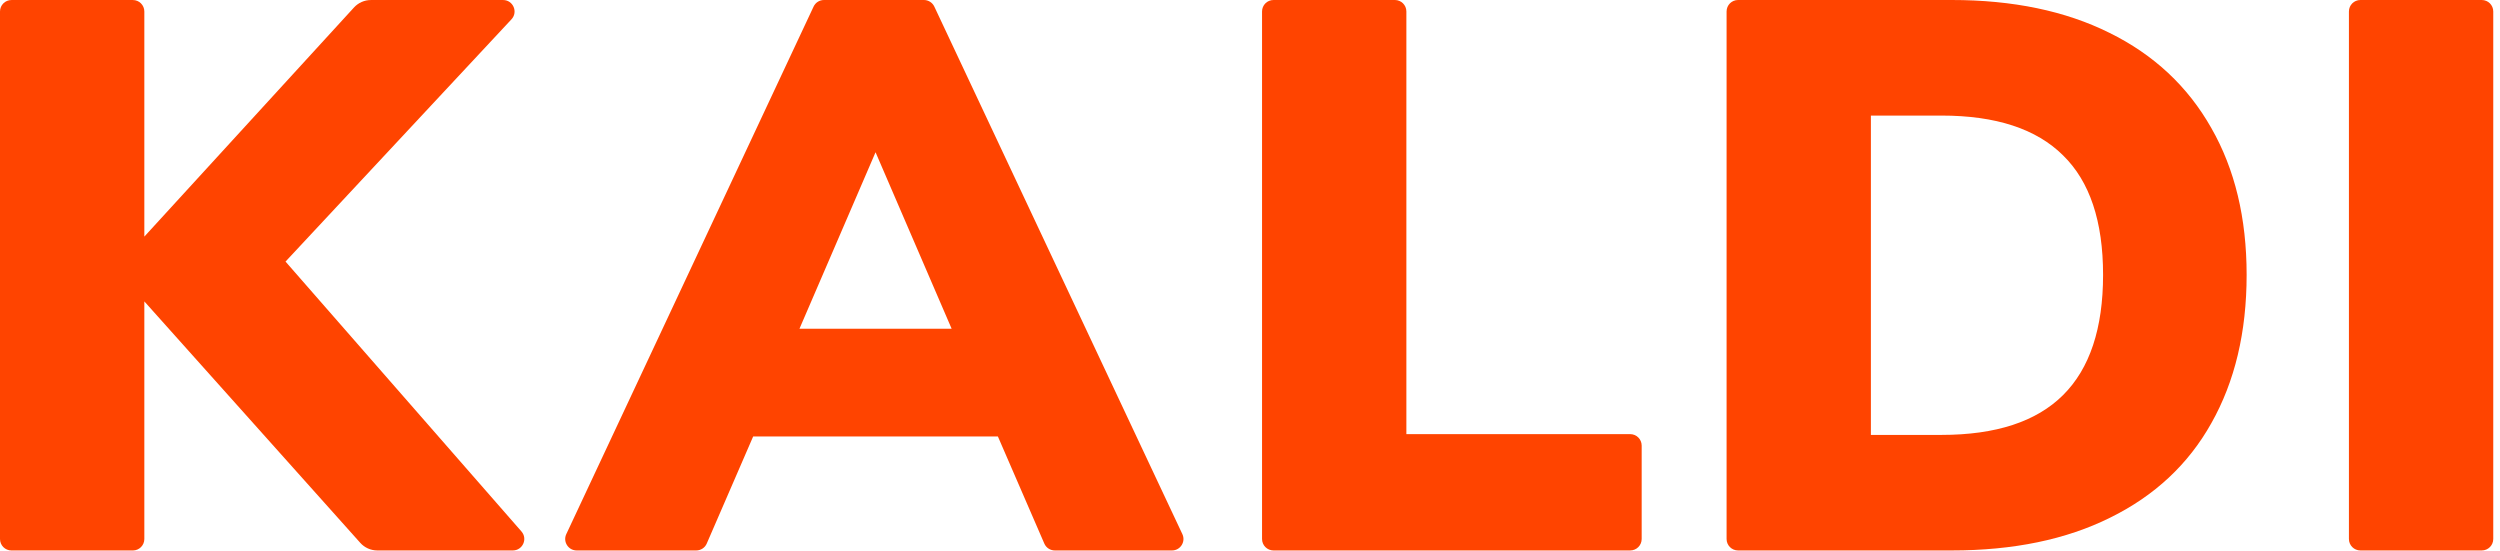
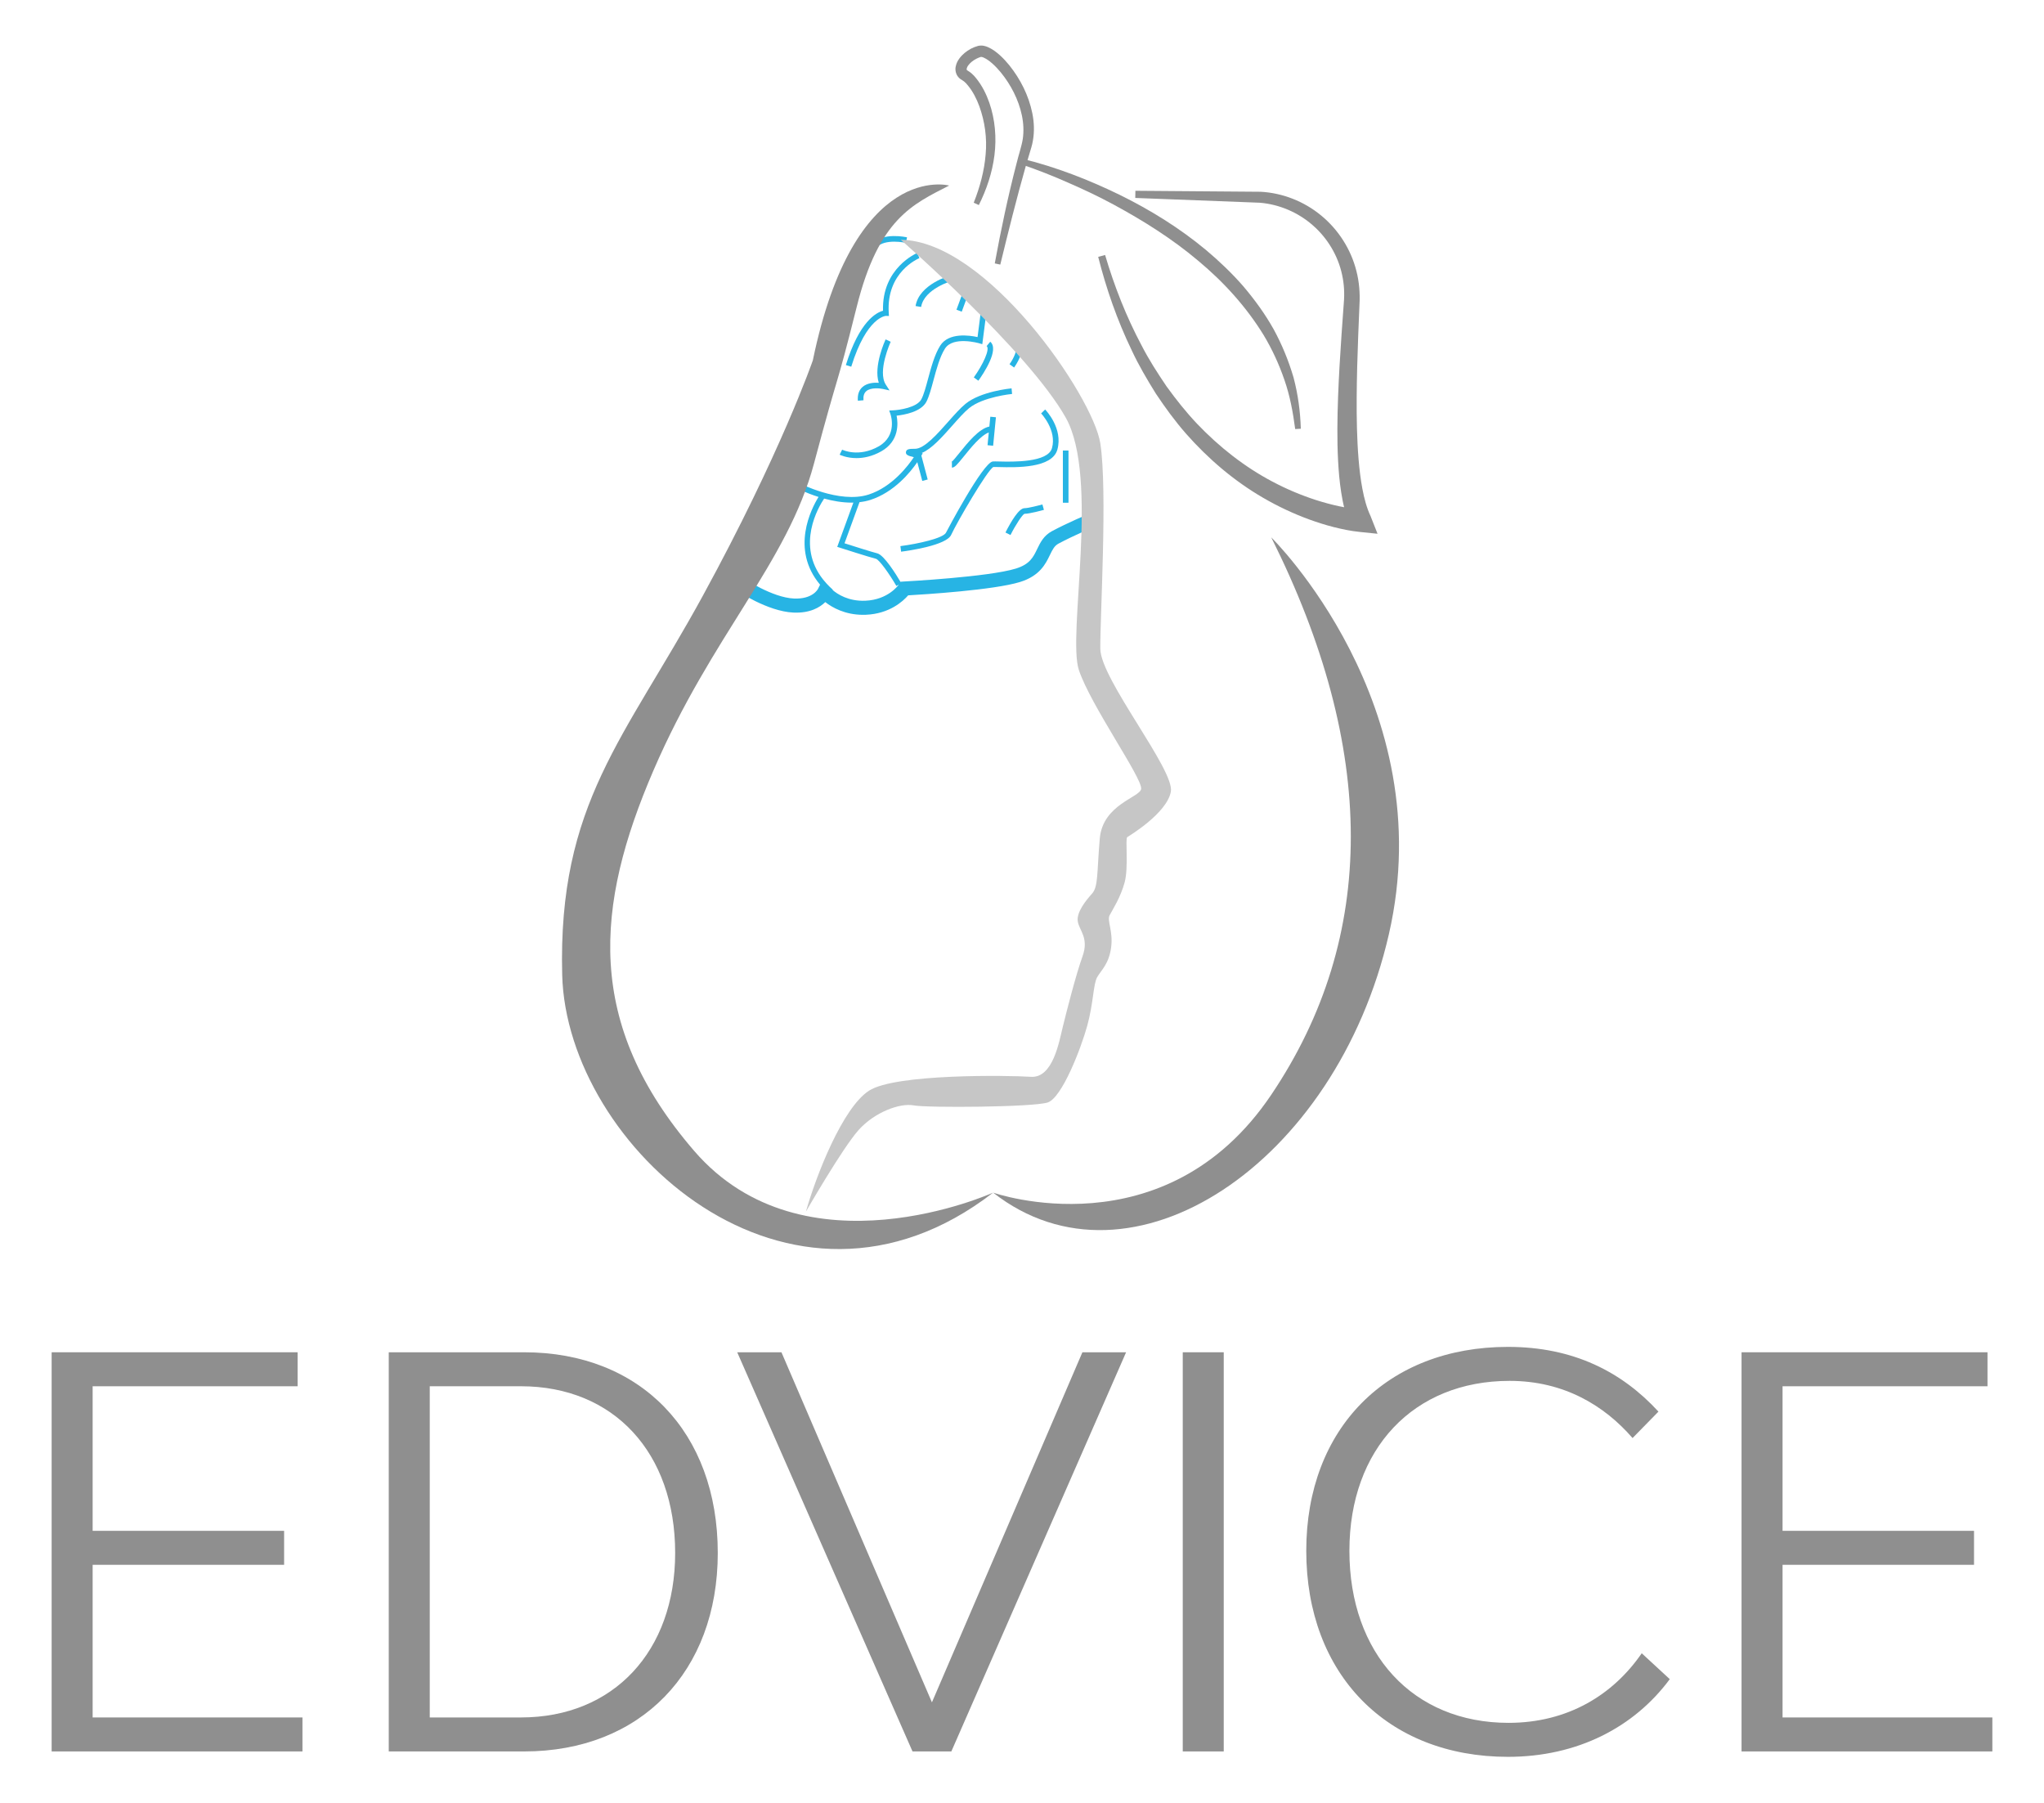
- <svg xmlns="http://www.w3.org/2000/svg" xmlns:xlink="http://www.w3.org/1999/xlink" viewBox="0 0 109 24">
-   <g transform="translate(-1470)">
-     <g style="mix-blend-mode:normal" transform="translate(1470)" fill="#f40">
-       <use xlink:href="#b" style="mix-blend-mode:normal" />
-       <use xlink:href="#c" style="mix-blend-mode:normal" />
-       <use xlink:href="#d" style="mix-blend-mode:normal" />
-       <use xlink:href="#e" style="mix-blend-mode:normal" />
-       <use xlink:href="#f" style="mix-blend-mode:normal" />
+ <svg xmlns="http://www.w3.org/2000/svg" version="1.1" id="Layer_1" x="0px" y="0px" viewBox="0 0 1424.22 1255.73" style="enable-background:new 0 0 1424.22 1255.73;" xml:space="preserve">
+   <style type="text/css">
+   .st0{fill:#27B4E4;}
+   .st1{fill:#C6C6C6;}
+   .st2{fill:#8F8F8F;}
+ </style>
+   <g>
+     <g>
+       <path class="st0" d="M758.65,358.01c-0.6,0.25-14.89,6.28-25.69,12.07c-5.77,3.09-8.15,8.04-10.26,12.4       c-2.75,5.72-5.13,10.65-14.91,13.66c-19.11,5.88-77.13,8.95-77.71,8.98l-2.43,0.16l-0.14,0.21c-3.11-5.27-11.48-18.78-16.23-19.97       c-3.65-0.91-17.65-5.35-22.83-7.01l10.44-28.65c2.57-0.29,5.1-0.78,7.54-1.56c16.68-5.36,28.01-19.45,32.73-26.31l3.46,13.07       l3.78-1l-4.4-16.61l0.95-1.68l-0.77-0.15c6.93-2.8,14.33-11.16,21.52-19.28c4.2-4.74,8.16-9.22,11.53-11.96       c9.75-7.95,29.77-9.89,29.97-9.91l-0.36-3.9c-0.87,0.08-21.4,2.07-32.08,10.77c-3.62,2.95-7.68,7.54-11.99,12.4       c-7.86,8.88-16.77,18.94-23.21,18.94c-3.41,0-6.11,0-6.32,2.29c-0.15,1.58,0.73,2.48,5.5,3.56c-3.84,5.78-15.08,20.76-31.52,26.04       c-20.41,6.56-48.76-8.14-49.04-8.29l-1.82,3.46c0.56,0.3,7.03,3.65,15.99,6.48c-5.03,8.12-19.71,36.37,1.06,61.14l-1.42,2.88       c-0.15,0.3-3.78,7.32-16.79,6.76c-15.23-0.69-34.79-13.95-34.99-14.09l-5.53,8.08c0.89,0.61,22.04,14.97,40.08,15.79       c11.66,0.54,18.53-3.63,22.28-7.29c4.87,3.79,13.75,8.86,26.36,8.86c0.64,0,1.29-0.01,1.95-0.04c16.42-0.67,25.9-9.44,29.45-13.53       c11.1-0.63,59.59-3.66,77.87-9.28c13.86-4.27,17.9-12.65,20.85-18.76c1.98-4.12,3.25-6.52,6.06-8.02       c10.4-5.57,24.72-11.62,24.87-11.68L758.65,358.01z M602.94,418.53c-11.75,0.5-19.43-4.59-22.8-7.47l0.17-0.19       c-1.6-1.4-3.01-2.82-4.33-4.25l-2.34-2.72c-19.18-24-3.29-50.74,0.6-56.54c5.89,1.61,12.52,2.83,19.15,2.83       c0.41,0,0.82-0.03,1.23-0.04L583.37,381l1.94,0.62c0.83,0.27,20.41,6.54,25.02,7.69c2.27,0.57,9.2,10.25,14.26,18.94l1.69-0.98       C625.98,407.7,618.81,417.88,602.94,418.53z" />
+       <path class="st0" d="M617.26,220.09l2.14,0.06l-0.14-2.14c-1.8-28.42,20.42-37.77,21.37-38.15l-1.46-3.63       c-0.25,0.1-24.83,10.33-23.9,40.27c-4.73,1.26-16.48,7.46-25.88,37.83l3.74,1.16C603.9,220.68,617.17,220.1,617.26,220.09z" />
+       <path class="st0" d="M641.83,213.85c2.06-12.75,21.75-18.28,21.95-18.34l-1.03-3.78c-0.91,0.25-22.32,6.25-24.79,21.49       L641.83,213.85z" />
+       <path class="st0" d="M617.07,236.46c-0.38,0.83-8.53,18.6-4.75,30.22c-3.3-0.2-8.08,0.1-11.3,2.9c-2.52,2.2-3.62,5.43-3.27,9.61       l3.9-0.32c-0.24-2.91,0.39-4.98,1.94-6.33c3.09-2.7,9.41-2.03,11.57-1.56l4.67,1.04l-2.6-4.01c-6.04-9.31,3.3-29.69,3.39-29.9       L617.07,236.46z" />
+       <path class="st0" d="M631.15,169.18l0.87-3.82c-0.67-0.16-16.65-3.67-24.19,4.32l2.85,2.69C616.68,166,631,169.15,631.15,169.18z" />
+       <rect x="662.82" y="206.73" transform="matrix(0.3457 -0.9384 0.9384 0.3457 243.3188 766.3061)" class="st0" width="16.6" height="3.92" />
+       <path class="st0" d="M614.06,314.44c12.62-7.12,11.72-19.61,10.68-24.84c5.13-0.55,17.01-2.57,20.73-9.66       c1.89-3.61,3.39-9.15,4.96-15.02c2.06-7.64,4.39-16.31,7.98-22c5.64-8.96,23.65-3.82,23.84-3.76l2.2,0.64l2.97-23.08l-3.88-0.5       l-2.4,18.63c-5.59-1.24-20.15-3.38-26.04,5.99c-3.9,6.19-6.31,15.16-8.44,23.07c-1.52,5.65-2.96,10.99-4.65,14.22       c-3.02,5.77-15.32,7.56-19.8,7.76l-2.63,0.12l0.87,2.48c0.21,0.61,5.05,15.01-8.3,22.55c-13.79,7.77-24.89,2.48-25.36,2.25       l-1.75,3.5c0.32,0.16,4.89,2.38,11.79,2.38C601.65,319.16,607.62,318.07,614.06,314.44z" />
+       <path class="st0" d="M678.53,262.96l3.18,2.28c3.59-5.01,14.79-21.76,8.27-27.16l-2.5,3.02       C690,243.18,684.89,254.08,678.53,262.96z" />
+       <path class="st0" d="M706.6,256.05c0.92-1.28,8.87-12.61,3.62-17.85l-2.77,2.77c2.06,2.06-1.19,8.85-4.03,12.79L706.6,256.05z" />
+       <path class="st0" d="M733,312.21c-2.82,10.13-27.46,9.54-36.76,9.31c-2.09-0.05-3.65-0.08-4.42-0.02       c-6.92,0.58-32.42,49.07-32.64,49.55c-1.8,3.92-19.68,7.88-31.8,9.43l0.5,3.88c5.23-0.67,31.51-4.39,34.86-11.69       c4.1-8.92,25.38-45.43,29.4-47.29c0.7-0.06,2.11-0.02,4,0.03c12,0.3,36.99,0.89,40.62-12.18c4.09-14.7-8-27.4-8.52-27.93       l-2.81,2.72C725.55,288.17,736.48,299.69,733,312.21z" />
+       <path class="st0" d="M691.99,310.56l1.95-19.85l-3.9-0.38l-0.67,6.85c-7.21,1.45-15.02,11.12-20.84,18.35       c-2.15,2.67-4.83,5.99-5.69,6.43c0.01,0,0.16-0.08,0.43-0.08v3.91c1.92,0,3.63-2.01,8.31-7.81c4.83-5.99,11.83-14.67,17.39-16.67       l-0.87,8.86L691.99,310.56z" />
+       <path class="st0" d="M700.59,370.99l3.49,1.77c3.8-7.5,8.34-14.28,9.75-14.79c3.61,0,12.54-2.47,13.55-2.75l-1.06-3.77       c-2.59,0.72-9.89,2.61-12.49,2.61C709.98,354.05,704.51,363.26,700.59,370.99z" />
+       <rect x="740.59" y="313.88" class="st0" width="3.91" height="36.38" />
    </g>
  </g>
-   <defs>
-     <path id="b" d="M22.735 23.171c.283.323.053.829-.376.829h-5.907c-.285 0-.556-.121-.745-.333l-9.414-10.526v10.36c0 .276-.224.5-.5.5h-5.293c-.276 0-.5-.224-.5-.5v-23c0-.276.224-.5.5-.5h5.293c.276 0 .5.224.5.5v9.815l9.141-9.99c.19-.207.457-.325.738-.325h5.762c.437 0 .664.521.366.841l-9.851 10.563 10.287 11.767z" />
-     <path id="c" d="M45.991 24c-.199 0-.38-.118-.459-.301l-2.024-4.669h-10.67l-2.024 4.669c-.079.183-.259.301-.459.301h-5.212c-.366 0-.608-.381-.453-.712l10.782-23c.082-.176.259-.288.453-.288h4.358c.194 0 .37.112.453.287l10.815 23c.156.332-.086.713-.452.713h-5.108zm-11.135-9.668h6.635l-3.317-7.694-3.317 7.694z" />
-     <path id="d" d="M55.525 24c-.276 0-.5-.224-.5-.5v-23c0-.276.224-.5.5-.5h5.293c.276 0 .5.224.5.5v18.428h9.759c.276 0 .5.224.5.5v4.072c0 .276-.224.5-.5.5h-15.552z" />
-     <path id="e" d="M75.279.5c0-.276.224-.5.5-.5h9.315c2.667 0 4.959.477 6.874 1.43 1.938.953 3.42 2.338 4.446 4.153 1.026 1.793 1.539 3.926 1.539 6.4 0 2.496-.513 4.652-1.539 6.468-1.003 1.793-2.474 3.166-4.412 4.119-1.915.953-4.218 1.43-6.908 1.43h-9.315c-.276 0-.5-.224-.5-.5v-23zm9.37 18.462c2.371 0 4.138-.579 5.301-1.736 1.163-1.157 1.744-2.905 1.744-5.242 0-2.338-.581-4.074-1.744-5.209-1.163-1.157-2.93-1.736-5.301-1.736h-3.078v13.923h3.078z" />
-     <path id="f" d="M102.913 24c-.276 0-.5-.224-.5-.5v-23c0-.276.224-.5.5-.5h5.293c.276 0 .5.224.5.5v23c0 .276-.224.5-.5.5h-5.293z" />
-   </defs>
+   <g>
+     <g>
+       <g>
+         <path class="st1" d="M627.65,167.07c0,0,88.74,77.43,114.9,123.83c23.75,42.13,1.02,151.41,9.19,175.92s44.04,74.94,43.41,82.72         c-0.49,5.98-26.81,10.72-28.85,34.72c-2.04,24-1.02,33.45-5.36,38.3c-4.34,4.85-10.98,13.02-9.96,19.4         c1.02,6.38,7.92,11.49,3.32,24.26s-11.23,38.81-13.79,49.28s-6.89,35.75-22.21,34.72c-15.32-1.02-94.47-2.3-112.85,9.7         c-18.38,12-36.77,58.98-43.92,84.26c0,0,25.53-44.43,36.77-56.94c11.23-12.51,28.85-18.89,38.3-17.11         c9.45,1.79,83.49,1.28,93.45-2.04s23.23-37.79,27.57-53.62s4.09-28.85,6.89-33.7c2.81-4.85,8.17-9.19,9.7-20.68         c1.53-11.49-3.06-18.64-1.02-22.47c2.04-3.83,7.66-12.51,10.47-22.98c2.81-10.47,0.26-30.38,1.79-31.4         c1.53-1.02,27.57-16.6,30.38-31.66c2.81-15.06-48.89-78.26-49.15-99.45c-0.26-21.19,5.11-110.3,0-143.24         C761.57,275.97,687.4,167.58,627.65,167.07z" />
+       </g>
+     </g>
+   </g>
+   <g>
+     <g>
+       <g>
+         <path class="st2" d="M691.99,830.91c0,0,119.49,42.13,193.79-68.17s73.53-241.28,0-388.35c0,0,118.73,116.43,81.96,276.52         S787.74,905.98,691.99,830.91z" />
+       </g>
+     </g>
+   </g>
+   <g>
+     <g>
+       <g>
+         <path class="st2" d="M691.99,830.91c0,0-131.75,59.75-208.34-29.11s-68.94-170.81-28.34-265.03s93.45-144.77,111.83-213.71         s14.55-48.26,29.87-109.53c15.32-61.28,39.06-71.24,64.34-84.26c0,0-66.09-17.95-94.98,121.79c0,0-22.21,64.34-76.6,163.92         s-101.11,144.77-98.04,264.26C394.8,798.74,550.29,940.45,691.99,830.91z" />
+       </g>
+     </g>
+   </g>
+   <g>
+     <g>
+       <g>
+         <path class="st2" d="M693.14,183.52c4.3-23.43,9.21-46.71,15.22-69.83c1.37-5.71,3.48-11.77,4.3-16.89         c0.77-5.39,0.51-10.96-0.63-16.41c-2.29-10.91-7.66-21.35-14.77-30.05c-3.51-4.22-7.82-8.43-11.97-10.26         c-0.98-0.46-1.85-0.43-1.85-0.43c-0.91,0.26-2.23,0.79-3.25,1.34c-2.14,1.13-4.16,2.69-5.44,4.45c-0.69,0.86-1.05,1.77-1.18,2.39         c-0.1,0.66-0.04,0.7,0.11,0.92c0.06,0.12,0.35,0.28,0.61,0.47c0.74,0.49,1.88,1.18,2.53,1.78l1.93,1.85l1.6,1.91         c4.1,5.14,6.88,10.83,8.97,16.74c4.11,11.83,5.11,24.52,3.59,36.69c-1.54,12.2-5.5,23.89-10.88,34.67l-3.56-1.62         c4.33-10.89,7.37-22.21,8.31-33.67c1.05-11.44-0.57-22.99-4.4-33.54c-1.92-5.25-4.55-10.36-7.94-14.46l-1.27-1.49l-1.3-1.22         c-0.46-0.39-0.64-0.42-1.1-0.79c-1.01-0.57-2-1.19-2.9-2.22c-1.88-1.99-2.46-5.15-1.97-7.38c0.44-2.29,1.39-4.13,2.5-5.63         c2.22-3.06,5.03-5.21,8.1-6.89c1.61-0.82,3.05-1.43,5-1.97c2.94-0.63,5.1,0.12,6.82,0.82c3.47,1.52,6.01,3.58,8.43,5.72         c2.39,2.16,4.52,4.5,6.5,6.93c7.8,9.75,13.54,21.09,16.06,33.48c1.25,6.18,1.52,12.67,0.4,19.02c-0.5,3.19-1.58,6.33-2.38,9.04         l-2.53,8.49c-6.46,22.75-12.21,45.81-17.82,68.86L693.14,183.52z" />
+       </g>
+     </g>
+   </g>
+   <g>
+     <g>
+       <g>
+         <path class="st2" d="M712.64,110.69c23.31,5.74,45.64,14.43,67.21,24.9c21.51,10.55,42.1,23.27,60.65,38.74         c9.22,7.78,18.01,16.13,25.96,25.29c7.82,9.26,15.01,19.1,20.95,29.71c5.84,10.67,10.46,21.96,13.88,33.59         c3.12,11.73,4.75,23.77,5.09,35.78l-3.91,0.23c-1.55-11.62-3.63-23.11-7.46-34.09c-3.76-10.98-8.6-21.54-14.58-31.46         c-12.14-19.73-27.91-37.1-45.85-51.96c-17.82-15.03-37.75-27.55-58.36-38.74c-10.33-5.58-20.95-10.64-31.75-15.32         c-10.74-4.79-21.77-9.1-32.85-12.89L712.64,110.69z" />
+       </g>
+     </g>
+   </g>
+   <g>
+     <g>
+       <g>
+         <path class="st2" d="M939.66,193.62" />
+       </g>
+     </g>
+   </g>
+   <g>
+     <g>
+       <g>
+         <path class="st2" d="M791.12,132.92l87.21,0.68c15.3,0.79,30.35,6.7,42.25,16.56c11.94,9.8,20.74,23.5,24.54,38.66         c1.94,7.5,2.59,15.56,2.15,23.12l-0.89,21.71c-0.55,14.46-0.98,28.9-1.07,43.3c-0.07,14.39,0.15,28.76,1.31,42.87         c0.59,7.05,1.39,14.05,2.68,20.81c1.26,6.74,3.04,13.33,5.66,18.87l0,0l4.88,12.38l-12.45-1.29c-6.67-0.69-12.22-1.9-18.11-3.37         c-5.79-1.47-11.45-3.29-17.03-5.3c-11.12-4.09-21.85-9.13-32.03-15.05c-20.41-11.82-38.45-27.28-53.86-44.77         c-7.68-8.79-14.56-18.2-20.99-27.87c-6.12-9.86-12.04-19.84-16.89-30.34c-10.05-20.82-17.65-42.67-23.28-64.93l4.81-1.32         c6.41,21.75,14.73,42.9,25.3,62.79c5.12,10.04,11.24,19.48,17.51,28.76c6.57,9.07,13.52,17.85,21.19,25.96         c15.37,16.13,33,30.04,52.54,40.37c9.75,5.17,19.93,9.47,30.36,12.85c5.22,1.65,10.5,3.12,15.81,4.26         c5.21,1.12,10.9,2.03,15.6,2.33l-7.57,11.09l0,0c-3.33-7.71-5.01-15.34-6.21-22.87c-1.2-7.54-1.8-14.99-2.2-22.41         c-0.76-14.83-0.52-29.5,0-44.11c0.54-14.6,1.43-29.14,2.42-43.64l1.56-21.73c0.61-6.9,0.25-13.48-1.22-20.08         c-2.85-13.11-10.1-25.28-20.32-34.2c-10.17-8.97-23.29-14.64-36.97-15.77l-86.78-3.33L791.12,132.92z" />
+       </g>
+     </g>
+   </g>
+   <g>
+     <g>
+       <path class="st2" d="M210.74,1196.56v23.68H35.99v-278.1h171.37v23.68H64.55v100.72h133.41v23.67H64.55v106.35H210.74z" />
+       <path class="st2" d="M500.13,1081.94c0,82.68-53.74,138.3-134.92,138.3h-94.33v-278.1h94.33       C446.39,942.14,500.13,997.76,500.13,1081.94z M470.44,1081.94c0-69.9-42.84-116.13-107.48-116.13h-63.51v230.75h63.51       C427.6,1196.56,470.44,1150.34,470.44,1081.94z" />
+       <path class="st2" d="M513.68,942.14h30.82l104.85,243.9l104.85-243.9h30.44l-121.76,278.1h-27.06L513.68,942.14z" />
+       <path class="st2" d="M824.12,942.14h28.56v278.1h-28.56V942.14z" />
+       <path class="st2" d="M910.18,1080.44c0-85.31,56.37-142.06,140.55-142.06c45.47,0,79.3,17.29,104.85,45.1l-18.04,18.42       c-19.54-22.55-47.73-39.84-85.69-39.84c-66.89,0-111.61,47.35-111.61,118.38c0,71.78,44.35,119.88,110.87,119.88       c41.34,0,72.9-19.54,92.82-48.48l19.54,18.04c-24.8,33.45-64.26,54.12-112.75,54.12C966.56,1224,910.18,1166.5,910.18,1080.44z" />
+       <path class="st2" d="M1388.23,1196.56v23.68h-174.75v-278.1h171.37v23.68h-142.8v100.72h133.41v23.67h-133.41v106.35H1388.23z" />
+     </g>
+   </g>
</svg>
